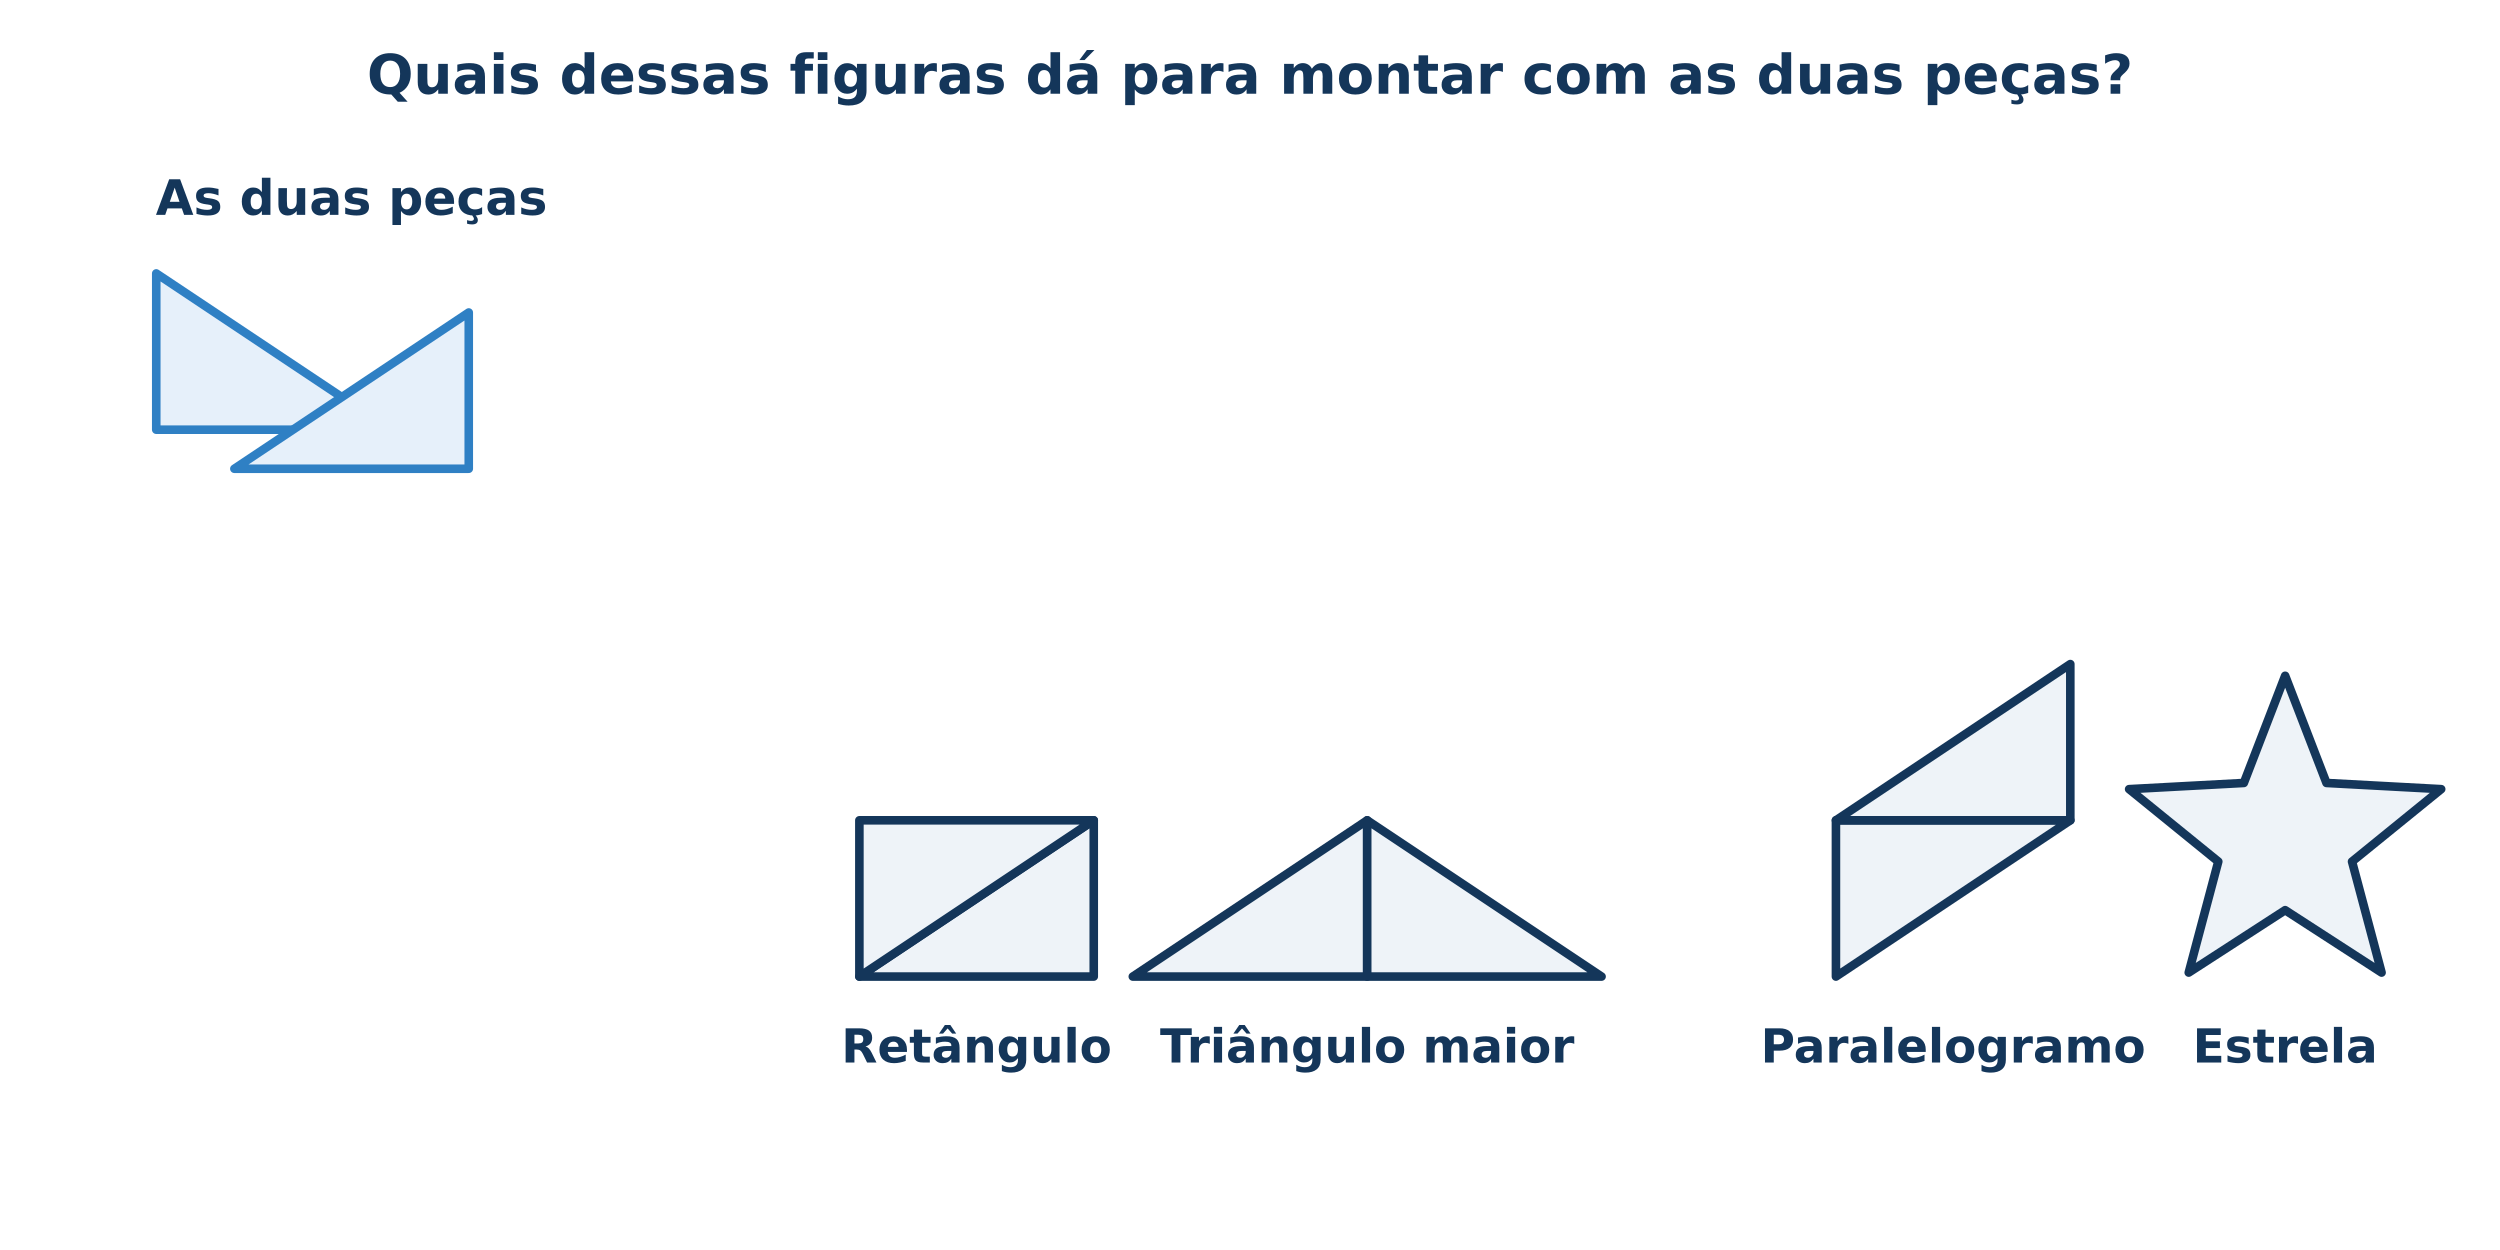
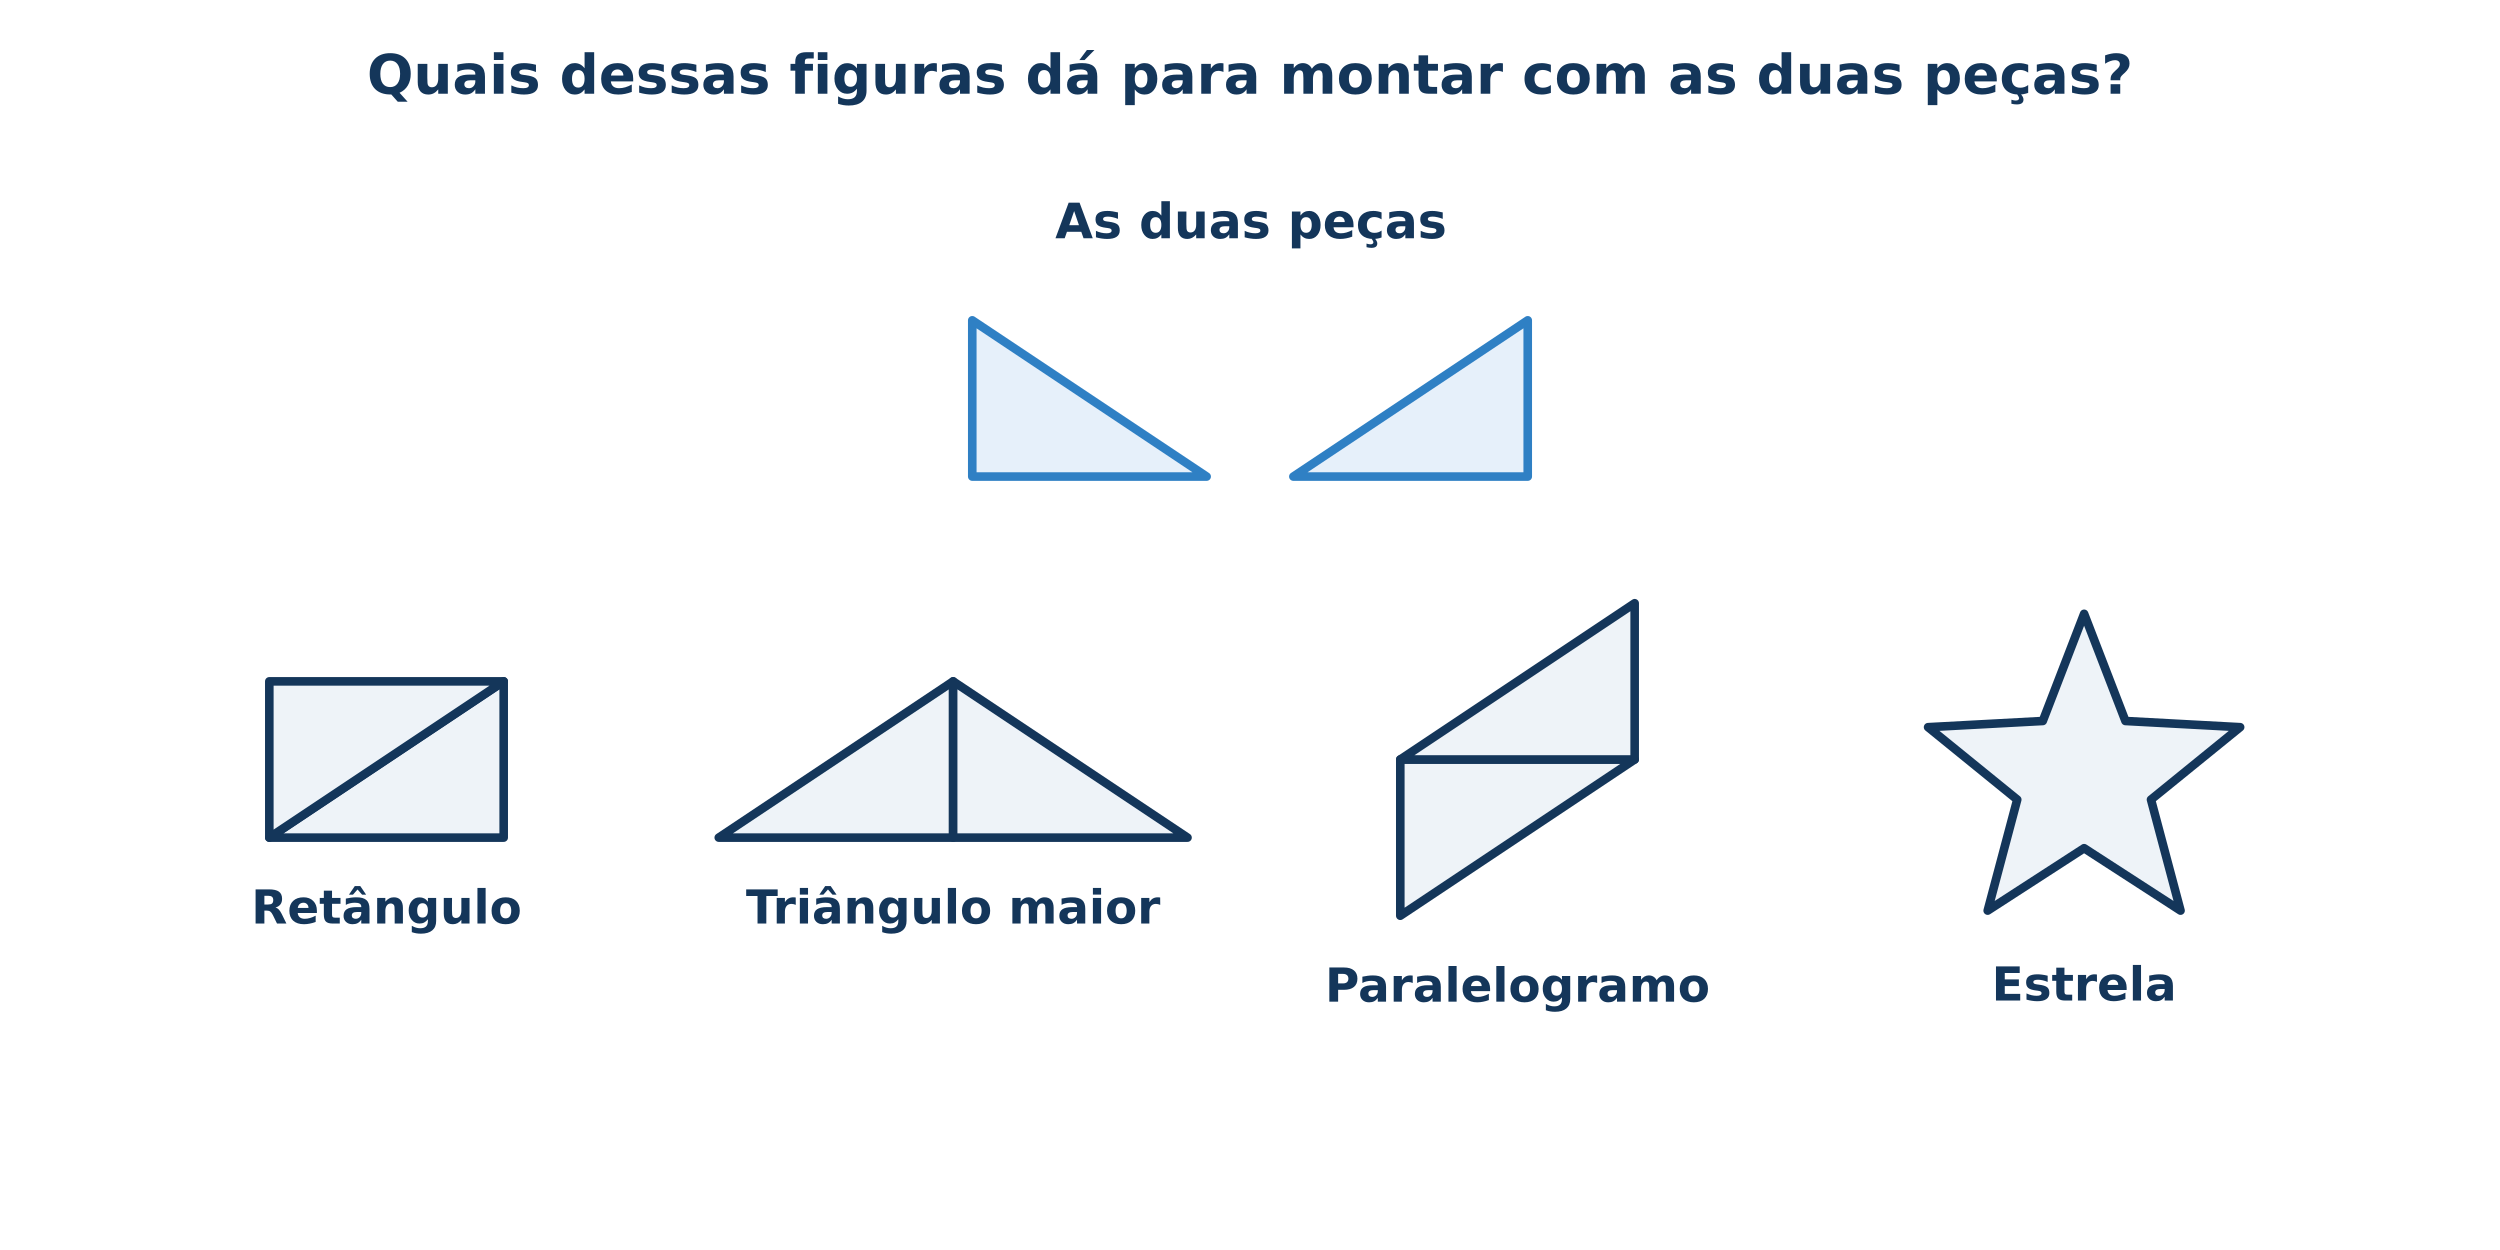
- <svg xmlns="http://www.w3.org/2000/svg" viewBox="0 0 640 320">
-   <rect width="640" height="320" fill="white" />
-   <text x="320.0" y="24" font-family="DejaVu Sans" font-size="14" font-weight="bold" fill="#14365A" text-anchor="middle">Quais dessas figuras dá para montar com as duas peças?</text>
-   <text x="90" y="55" font-family="DejaVu Sans" font-size="12.5" font-weight="bold" fill="#14365A" text-anchor="middle">As duas peças</text>
-   <polygon points="40,110 100,110 40,70" fill="#E6F0FA" stroke="#2F80C4" stroke-width="2.2" stroke-linejoin="round" stroke-linecap="round" />
-   <polygon points="60,120 120,120 120,80" fill="#E6F0FA" stroke="#2F80C4" stroke-width="2.2" stroke-linejoin="round" stroke-linecap="round" />
-   <polygon points="220,250 280,250 280,210" fill="#EEF3F8" stroke="#14365A" stroke-width="2.2" stroke-linejoin="round" stroke-linecap="round" />
-   <polygon points="220,250 280,210 220,210" fill="#EEF3F8" stroke="#14365A" stroke-width="2.2" stroke-linejoin="round" stroke-linecap="round" />
-   <text x="250" y="272" font-family="DejaVu Sans" font-size="12" font-weight="bold" fill="#14365A" text-anchor="middle">Retângulo</text>
-   <polygon points="290,250 350,250 350,210" fill="#EEF3F8" stroke="#14365A" stroke-width="2.2" stroke-linejoin="round" stroke-linecap="round" />
-   <polygon points="350,250 410,250 350,210" fill="#EEF3F8" stroke="#14365A" stroke-width="2.2" stroke-linejoin="round" stroke-linecap="round" />
-   <text x="350" y="272" font-family="DejaVu Sans" font-size="12" font-weight="bold" fill="#14365A" text-anchor="middle">Triângulo maior</text>
-   <polygon points="470,250 470,210 530,210" fill="#EEF3F8" stroke="#14365A" stroke-width="2.2" stroke-linejoin="round" stroke-linecap="round" />
-   <polygon points="530,210 470,210 530,170" fill="#EEF3F8" stroke="#14365A" stroke-width="2.2" stroke-linejoin="round" stroke-linecap="round" />
-   <text x="500" y="272" font-family="DejaVu Sans" font-size="12" font-weight="bold" fill="#14365A" text-anchor="middle">Paralelogramo</text>
-   <polygon points="585.0,173.0 595.58,200.438 624.944,202.021 602.119,220.562 609.687,248.979 585.0,233.0 560.313,248.979 567.881,220.562 545.056,202.021 574.42,200.438" fill="#EEF3F8" stroke="#14365A" stroke-width="2.2" stroke-linejoin="round" stroke-linecap="round" />
-   <text x="585" y="272" font-family="DejaVu Sans" font-size="12" font-weight="bold" fill="#14365A" text-anchor="middle">Estrela</text>
+ <svg xmlns="http://www.w3.org/2000/svg" viewBox="0 0 640 320" version="1.1" id="svg10">
+   <defs id="defs10" />
+   <rect width="640" height="320" fill="white" id="rect1" />
+   <text x="320.0" y="24" font-family="DejaVu Sans" font-size="14" font-weight="bold" fill="#14365A" text-anchor="middle" id="text1">Quais dessas figuras dá para montar com as duas peças?</text>
+   <text x="320.265" y="61" font-family="'DejaVu Sans'" font-size="12.5px" font-weight="bold" fill="#14365a" text-anchor="middle" id="text2">As duas peças</text>
+   <g id="g10" transform="translate(208.9002,12)">
+     <polygon points="100,110 40,70 40,110 " fill="#e6f0fa" stroke="#2f80c4" stroke-width="2.2" stroke-linejoin="round" stroke-linecap="round" id="polygon2" />
+     <polygon points="120,120 120,80 60,120 " fill="#e6f0fa" stroke="#2f80c4" stroke-width="2.2" stroke-linejoin="round" stroke-linecap="round" id="polygon3" transform="translate(62.19949,-10)" />
+   </g>
+   <g id="g15" transform="translate(-50.76711)">
+     <g id="g14" transform="translate(0,34.36576)">
+       <polygon points="220,250 280,250 280,210 " fill="#eef3f8" stroke="#14365a" stroke-width="2.2" stroke-linejoin="round" stroke-linecap="round" id="polygon4" transform="translate(-100.2887,-69.93814)" />
+       <polygon points="220,250 280,210 220,210 " fill="#eef3f8" stroke="#14365a" stroke-width="2.2" stroke-linejoin="round" stroke-linecap="round" id="polygon5" transform="translate(-100.2887,-69.93814)" />
+       <text x="149.711" y="202.062" font-family="'DejaVu Sans'" font-size="12px" font-weight="bold" fill="#14365a" text-anchor="middle" id="text5">Retângulo</text>
+     </g>
+     <g id="g13" transform="translate(-25.2304,14.42757)">
+       <polygon points="350,250 350,210 290,250 " fill="#eef3f8" stroke="#14365a" stroke-width="2.2" stroke-linejoin="round" stroke-linecap="round" id="polygon6" transform="translate(-30,-50)" />
+       <polygon points="410,250 350,210 350,250 " fill="#eef3f8" stroke="#14365a" stroke-width="2.2" stroke-linejoin="round" stroke-linecap="round" id="polygon7" transform="translate(-30,-50)" />
+       <text x="320" y="222" font-family="'DejaVu Sans'" font-size="12px" font-weight="bold" fill="#14365a" text-anchor="middle" id="text7">Triângulo maior</text>
+     </g>
+     <g id="g12" transform="translate(-26.70031,3.089358)">
+       <polygon points="470,210 530,210 470,250 " fill="#eef3f8" stroke="#14365a" stroke-width="2.2" stroke-linejoin="round" stroke-linecap="round" id="polygon8" transform="translate(-34.05776,-18.66179)" />
+       <polygon points="470,210 530,170 530,210 " fill="#eef3f8" stroke="#14365a" stroke-width="2.2" stroke-linejoin="round" stroke-linecap="round" id="polygon9" transform="translate(-34.05776,-18.66179)" />
+       <text x="465.942" y="253.338" font-family="'DejaVu Sans'" font-size="12px" font-weight="bold" fill="#14365a" text-anchor="middle" id="text9">Paralelogramo</text>
+     </g>
+     <g id="g11">
+       <polygon points="624.944,202.021 602.119,220.562 609.687,248.979 585,233 560.313,248.979 567.881,220.562 545.056,202.021 574.42,200.438 585,173 595.58,200.438 " fill="#eef3f8" stroke="#14365a" stroke-width="2.2" stroke-linejoin="round" stroke-linecap="round" id="polygon10" transform="translate(-0.699817,-15.86252)" />
+       <text x="584.3" y="256.137" font-family="'DejaVu Sans'" font-size="12px" font-weight="bold" fill="#14365a" text-anchor="middle" id="text10">Estrela</text>
+     </g>
+   </g>
</svg>
